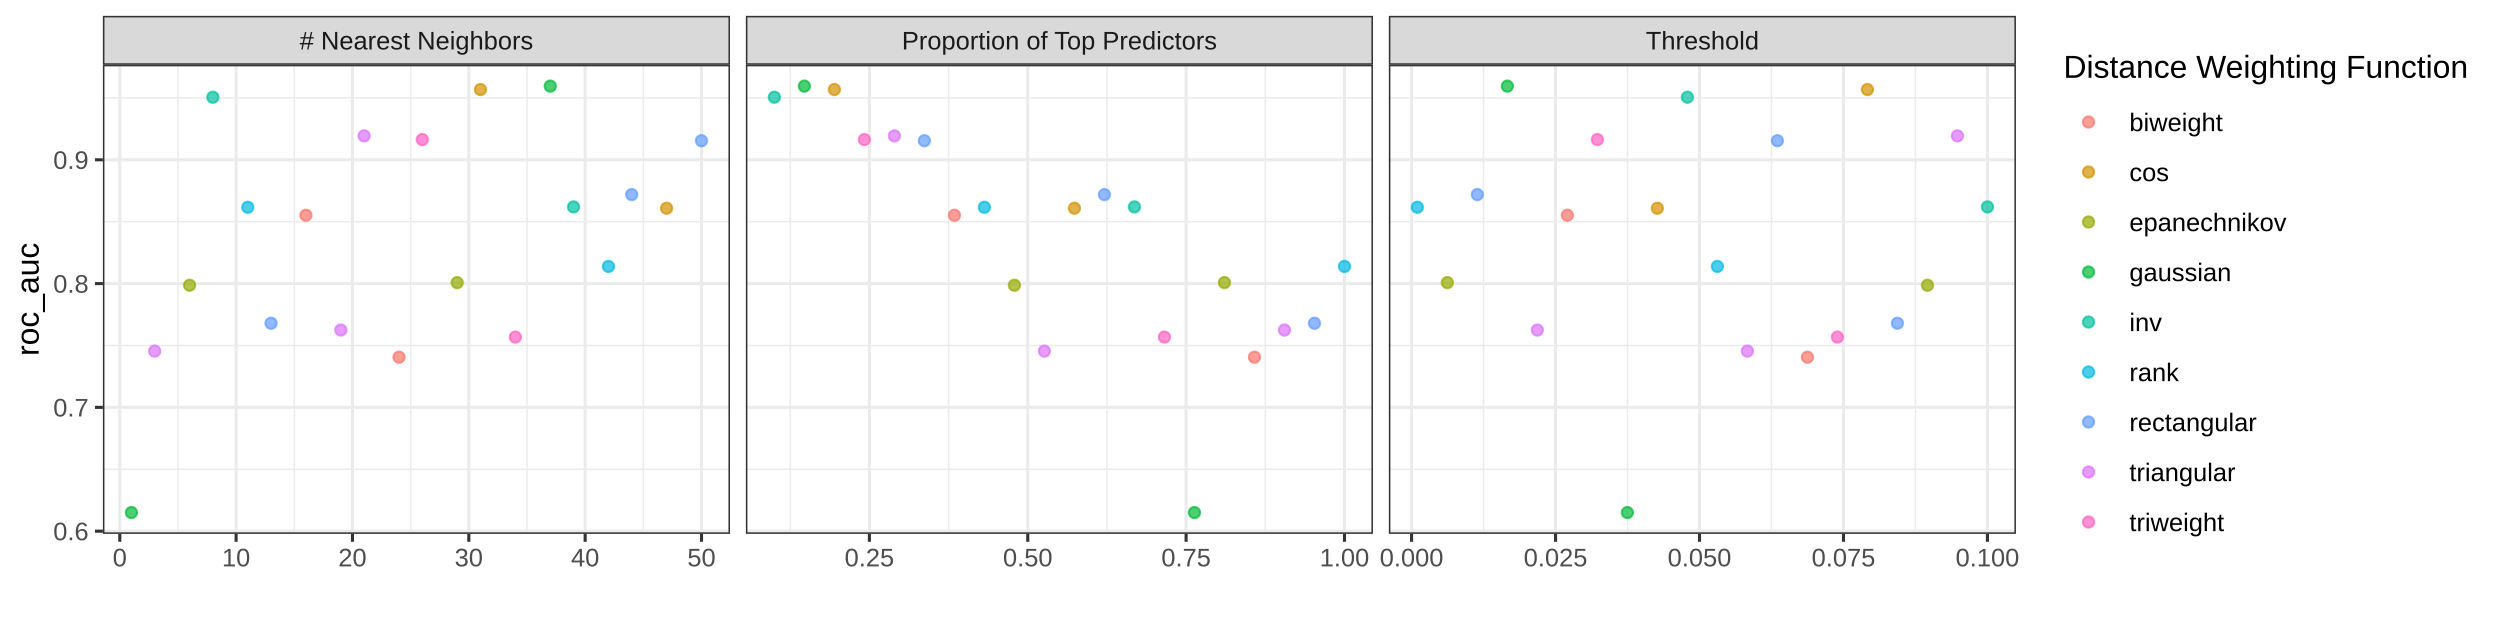
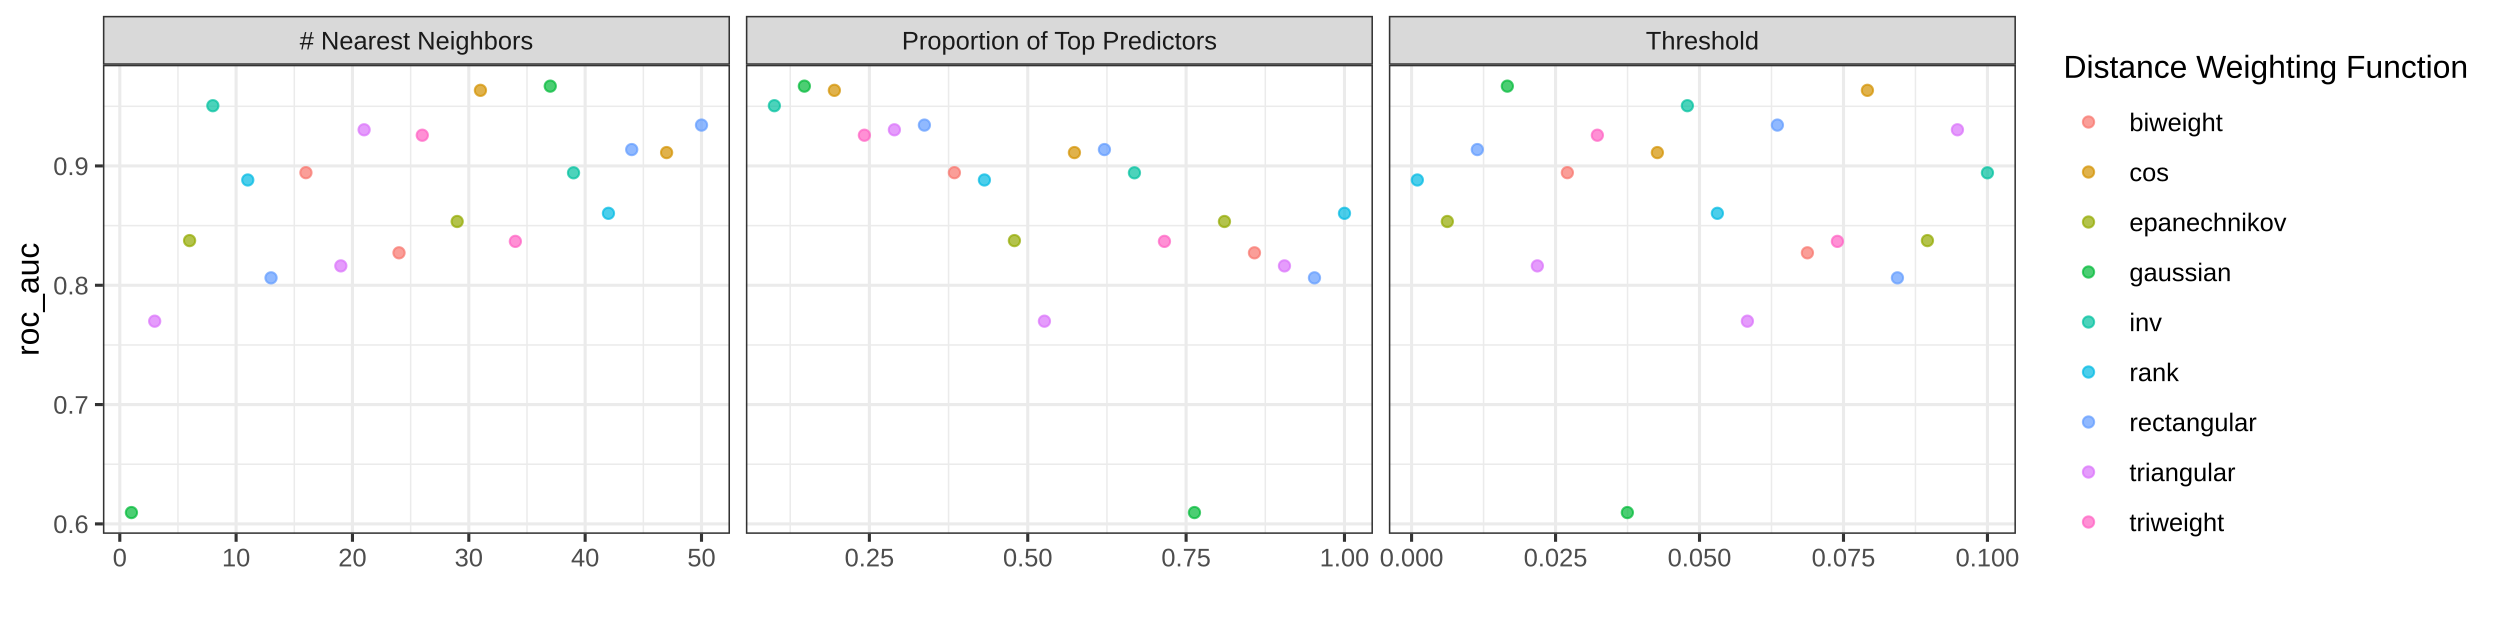
<svg xmlns="http://www.w3.org/2000/svg" width="864.00pt" height="216.00pt" viewBox="0 0 864.00 216.00">
  <g class="svglite">
    <defs>
      <style type="text/css">
    .svglite line, .svglite polyline, .svglite polygon, .svglite path, .svglite rect, .svglite circle {
      fill: none;
      stroke: #000000;
      stroke-linecap: round;
      stroke-linejoin: round;
      stroke-miterlimit: 10.00;
    }
    .svglite text {
      white-space: pre;
    }
    .svglite g.glyphgroup path {
      fill: inherit;
      stroke: none;
    }
  </style>
    </defs>
    <rect width="100%" height="100%" style="stroke: none; fill: none;" />
    <defs>
      <clipPath id="cpMC4wMHw4NjQuMDB8MC4wMHwyMTYuMDA=">
        <rect x="0.00" y="0.00" width="864.00" height="216.00" />
      </clipPath>
    </defs>
    <g clip-path="url(#cpMC4wMHw4NjQuMDB8MC4wMHwyMTYuMDA=)">
      <rect x="0.00" y="0.00" width="864.00" height="216.00" style="stroke-width: 1.07; stroke: #FFFFFF; fill: #FFFFFF;" />
    </g>
    <defs>
      <clipPath id="cpMzUuNTZ8MjUyLjI5fDIyLjQwfDE4NC41MA==">
        <rect x="35.56" y="22.40" width="216.73" height="162.11" />
      </clipPath>
    </defs>
    <g clip-path="url(#cpMzUuNTZ8MjUyLjI5fDIyLjQwfDE4NC41MA==)">
      <rect x="35.56" y="22.40" width="216.73" height="162.11" style="stroke-width: 1.07; stroke: none; fill: #FFFFFF;" />
-       <polyline points="35.56,162.18 252.29,162.18 " style="stroke-width: 0.53; stroke: #EBEBEB; stroke-linecap: butt;" />
-       <polyline points="35.56,119.40 252.29,119.40 " style="stroke-width: 0.53; stroke: #EBEBEB; stroke-linecap: butt;" />
-       <polyline points="35.56,76.62 252.29,76.62 " style="stroke-width: 0.53; stroke: #EBEBEB; stroke-linecap: butt;" />
-       <polyline points="35.56,33.84 252.29,33.84 " style="stroke-width: 0.53; stroke: #EBEBEB; stroke-linecap: butt;" />
+       <polyline points="35.56,160.44 252.29,160.44 " style="stroke-width: 0.53; stroke: #EBEBEB; stroke-linecap: butt;" />
+       <polyline points="35.56,119.21 252.29,119.21 " style="stroke-width: 0.53; stroke: #EBEBEB; stroke-linecap: butt;" />
+       <polyline points="35.56,77.97 252.29,77.97 " style="stroke-width: 0.53; stroke: #EBEBEB; stroke-linecap: butt;" />
+       <polyline points="35.56,36.73 252.29,36.73 " style="stroke-width: 0.53; stroke: #EBEBEB; stroke-linecap: butt;" />
      <polyline points="61.50,184.50 61.50,22.40 " style="stroke-width: 0.53; stroke: #EBEBEB; stroke-linecap: butt;" />
      <polyline points="101.71,184.50 101.71,22.40 " style="stroke-width: 0.53; stroke: #EBEBEB; stroke-linecap: butt;" />
      <polyline points="141.92,184.50 141.92,22.40 " style="stroke-width: 0.53; stroke: #EBEBEB; stroke-linecap: butt;" />
      <polyline points="182.13,184.50 182.13,22.40 " style="stroke-width: 0.53; stroke: #EBEBEB; stroke-linecap: butt;" />
      <polyline points="222.34,184.50 222.34,22.40 " style="stroke-width: 0.53; stroke: #EBEBEB; stroke-linecap: butt;" />
-       <polyline points="35.56,183.57 252.29,183.57 " style="stroke-width: 1.07; stroke: #EBEBEB; stroke-linecap: butt;" />
-       <polyline points="35.56,140.79 252.29,140.79 " style="stroke-width: 1.07; stroke: #EBEBEB; stroke-linecap: butt;" />
-       <polyline points="35.56,98.01 252.29,98.01 " style="stroke-width: 1.07; stroke: #EBEBEB; stroke-linecap: butt;" />
-       <polyline points="35.56,55.23 252.29,55.23 " style="stroke-width: 1.07; stroke: #EBEBEB; stroke-linecap: butt;" />
+       <polyline points="35.56,181.06 252.29,181.06 " style="stroke-width: 1.07; stroke: #EBEBEB; stroke-linecap: butt;" />
+       <polyline points="35.56,139.82 252.29,139.82 " style="stroke-width: 1.07; stroke: #EBEBEB; stroke-linecap: butt;" />
+       <polyline points="35.56,98.59 252.29,98.59 " style="stroke-width: 1.07; stroke: #EBEBEB; stroke-linecap: butt;" />
+       <polyline points="35.56,57.35 252.29,57.35 " style="stroke-width: 1.07; stroke: #EBEBEB; stroke-linecap: butt;" />
      <polyline points="41.40,184.50 41.40,22.40 " style="stroke-width: 1.07; stroke: #EBEBEB; stroke-linecap: butt;" />
      <polyline points="81.60,184.50 81.60,22.40 " style="stroke-width: 1.07; stroke: #EBEBEB; stroke-linecap: butt;" />
      <polyline points="121.81,184.50 121.81,22.40 " style="stroke-width: 1.07; stroke: #EBEBEB; stroke-linecap: butt;" />
      <polyline points="162.02,184.50 162.02,22.40 " style="stroke-width: 1.07; stroke: #EBEBEB; stroke-linecap: butt;" />
      <polyline points="202.23,184.50 202.23,22.40 " style="stroke-width: 1.07; stroke: #EBEBEB; stroke-linecap: butt;" />
      <polyline points="242.44,184.50 242.44,22.40 " style="stroke-width: 1.07; stroke: #EBEBEB; stroke-linecap: butt;" />
-       <circle cx="73.56" cy="33.60" r="1.95" style="stroke-width: 0.71; stroke: #00C19F; stroke-opacity: 0.70; fill: #00C19F; fill-opacity: 0.70;" />
+       <circle cx="73.56" cy="36.53" r="1.95" style="stroke-width: 0.71; stroke: #00C19F; stroke-opacity: 0.70; fill: #00C19F; fill-opacity: 0.70;" />
      <circle cx="190.17" cy="29.77" r="1.95" style="stroke-width: 0.71; stroke: #00BA38; stroke-opacity: 0.70; fill: #00BA38; fill-opacity: 0.70;" />
-       <circle cx="166.04" cy="30.94" r="1.95" style="stroke-width: 0.71; stroke: #D39200; stroke-opacity: 0.70; fill: #D39200; fill-opacity: 0.70;" />
-       <circle cx="145.94" cy="48.23" r="1.95" style="stroke-width: 0.71; stroke: #FF61C3; stroke-opacity: 0.70; fill: #FF61C3; fill-opacity: 0.70;" />
-       <circle cx="125.84" cy="46.96" r="1.95" style="stroke-width: 0.71; stroke: #DB72FB; stroke-opacity: 0.70; fill: #DB72FB; fill-opacity: 0.70;" />
-       <circle cx="242.44" cy="48.63" r="1.95" style="stroke-width: 0.71; stroke: #619CFF; stroke-opacity: 0.70; fill: #619CFF; fill-opacity: 0.70;" />
-       <circle cx="105.73" cy="74.38" r="1.95" style="stroke-width: 0.71; stroke: #F8766D; stroke-opacity: 0.70; fill: #F8766D; fill-opacity: 0.70;" />
-       <circle cx="85.63" cy="71.63" r="1.95" style="stroke-width: 0.71; stroke: #00B9E3; stroke-opacity: 0.70; fill: #00B9E3; fill-opacity: 0.70;" />
-       <circle cx="65.52" cy="98.58" r="1.95" style="stroke-width: 0.71; stroke: #93AA00; stroke-opacity: 0.70; fill: #93AA00; fill-opacity: 0.70;" />
-       <circle cx="53.46" cy="121.34" r="1.95" style="stroke-width: 0.71; stroke: #DB72FB; stroke-opacity: 0.70; fill: #DB72FB; fill-opacity: 0.70;" />
-       <circle cx="230.38" cy="71.96" r="1.95" style="stroke-width: 0.71; stroke: #D39200; stroke-opacity: 0.70; fill: #D39200; fill-opacity: 0.70;" />
-       <circle cx="218.32" cy="67.25" r="1.95" style="stroke-width: 0.71; stroke: #619CFF; stroke-opacity: 0.70; fill: #619CFF; fill-opacity: 0.70;" />
-       <circle cx="198.21" cy="71.51" r="1.95" style="stroke-width: 0.71; stroke: #00C19F; stroke-opacity: 0.70; fill: #00C19F; fill-opacity: 0.70;" />
-       <circle cx="178.11" cy="116.50" r="1.95" style="stroke-width: 0.71; stroke: #FF61C3; stroke-opacity: 0.70; fill: #FF61C3; fill-opacity: 0.70;" />
+       <circle cx="166.04" cy="31.22" r="1.95" style="stroke-width: 0.71; stroke: #D39200; stroke-opacity: 0.70; fill: #D39200; fill-opacity: 0.70;" />
+       <circle cx="145.94" cy="46.73" r="1.95" style="stroke-width: 0.71; stroke: #FF61C3; stroke-opacity: 0.70; fill: #FF61C3; fill-opacity: 0.70;" />
+       <circle cx="125.84" cy="44.85" r="1.95" style="stroke-width: 0.71; stroke: #DB72FB; stroke-opacity: 0.70; fill: #DB72FB; fill-opacity: 0.70;" />
+       <circle cx="242.44" cy="43.23" r="1.95" style="stroke-width: 0.71; stroke: #619CFF; stroke-opacity: 0.70; fill: #619CFF; fill-opacity: 0.70;" />
+       <circle cx="105.73" cy="59.67" r="1.95" style="stroke-width: 0.71; stroke: #F8766D; stroke-opacity: 0.70; fill: #F8766D; fill-opacity: 0.70;" />
+       <circle cx="85.63" cy="62.20" r="1.95" style="stroke-width: 0.71; stroke: #00B9E3; stroke-opacity: 0.70; fill: #00B9E3; fill-opacity: 0.70;" />
+       <circle cx="65.52" cy="83.15" r="1.95" style="stroke-width: 0.71; stroke: #93AA00; stroke-opacity: 0.70; fill: #93AA00; fill-opacity: 0.70;" />
+       <circle cx="53.46" cy="111.00" r="1.95" style="stroke-width: 0.71; stroke: #DB72FB; stroke-opacity: 0.70; fill: #DB72FB; fill-opacity: 0.70;" />
+       <circle cx="230.38" cy="52.73" r="1.95" style="stroke-width: 0.71; stroke: #D39200; stroke-opacity: 0.70; fill: #D39200; fill-opacity: 0.70;" />
+       <circle cx="218.32" cy="51.69" r="1.95" style="stroke-width: 0.71; stroke: #619CFF; stroke-opacity: 0.70; fill: #619CFF; fill-opacity: 0.70;" />
+       <circle cx="198.21" cy="59.72" r="1.95" style="stroke-width: 0.71; stroke: #00C19F; stroke-opacity: 0.70; fill: #00C19F; fill-opacity: 0.70;" />
+       <circle cx="178.11" cy="83.42" r="1.95" style="stroke-width: 0.71; stroke: #FF61C3; stroke-opacity: 0.70; fill: #FF61C3; fill-opacity: 0.70;" />
      <circle cx="45.42" cy="177.14" r="1.95" style="stroke-width: 0.71; stroke: #00BA38; stroke-opacity: 0.70; fill: #00BA38; fill-opacity: 0.70;" />
-       <circle cx="158.00" cy="97.67" r="1.95" style="stroke-width: 0.71; stroke: #93AA00; stroke-opacity: 0.70; fill: #93AA00; fill-opacity: 0.70;" />
-       <circle cx="137.90" cy="123.45" r="1.95" style="stroke-width: 0.71; stroke: #F8766D; stroke-opacity: 0.70; fill: #F8766D; fill-opacity: 0.70;" />
-       <circle cx="117.79" cy="114.06" r="1.95" style="stroke-width: 0.71; stroke: #DB72FB; stroke-opacity: 0.70; fill: #DB72FB; fill-opacity: 0.70;" />
-       <circle cx="93.67" cy="111.71" r="1.95" style="stroke-width: 0.71; stroke: #619CFF; stroke-opacity: 0.70; fill: #619CFF; fill-opacity: 0.70;" />
-       <circle cx="210.28" cy="92.08" r="1.95" style="stroke-width: 0.71; stroke: #00B9E3; stroke-opacity: 0.70; fill: #00B9E3; fill-opacity: 0.70;" />
+       <circle cx="158.00" cy="76.55" r="1.95" style="stroke-width: 0.71; stroke: #93AA00; stroke-opacity: 0.70; fill: #93AA00; fill-opacity: 0.70;" />
+       <circle cx="137.90" cy="87.37" r="1.95" style="stroke-width: 0.71; stroke: #F8766D; stroke-opacity: 0.70; fill: #F8766D; fill-opacity: 0.70;" />
+       <circle cx="117.79" cy="91.89" r="1.95" style="stroke-width: 0.71; stroke: #DB72FB; stroke-opacity: 0.70; fill: #DB72FB; fill-opacity: 0.70;" />
+       <circle cx="93.67" cy="96.02" r="1.95" style="stroke-width: 0.71; stroke: #619CFF; stroke-opacity: 0.70; fill: #619CFF; fill-opacity: 0.70;" />
+       <circle cx="210.28" cy="73.72" r="1.95" style="stroke-width: 0.71; stroke: #00B9E3; stroke-opacity: 0.70; fill: #00B9E3; fill-opacity: 0.70;" />
      <rect x="35.56" y="22.40" width="216.73" height="162.11" style="stroke-width: 1.07; stroke: #333333;" />
    </g>
    <g clip-path="url(#cpMC4wMHw4NjQuMDB8MC4wMHwyMTYuMDA=)">
</g>
    <defs>
      <clipPath id="cpMjU3Ljc3fDQ3NC41MHwyMi40MHwxODQuNTA=">
        <rect x="257.77" y="22.40" width="216.73" height="162.11" />
      </clipPath>
    </defs>
    <g clip-path="url(#cpMjU3Ljc3fDQ3NC41MHwyMi40MHwxODQuNTA=)">
      <rect x="257.77" y="22.40" width="216.73" height="162.11" style="stroke-width: 1.07; stroke: none; fill: #FFFFFF;" />
-       <polyline points="257.77,162.18 474.50,162.18 " style="stroke-width: 0.53; stroke: #EBEBEB; stroke-linecap: butt;" />
-       <polyline points="257.77,119.40 474.50,119.40 " style="stroke-width: 0.53; stroke: #EBEBEB; stroke-linecap: butt;" />
-       <polyline points="257.77,76.62 474.50,76.62 " style="stroke-width: 0.53; stroke: #EBEBEB; stroke-linecap: butt;" />
-       <polyline points="257.77,33.84 474.50,33.84 " style="stroke-width: 0.53; stroke: #EBEBEB; stroke-linecap: butt;" />
+       <polyline points="257.77,160.44 474.50,160.44 " style="stroke-width: 0.53; stroke: #EBEBEB; stroke-linecap: butt;" />
+       <polyline points="257.77,119.21 474.50,119.21 " style="stroke-width: 0.53; stroke: #EBEBEB; stroke-linecap: butt;" />
+       <polyline points="257.77,77.97 474.50,77.97 " style="stroke-width: 0.53; stroke: #EBEBEB; stroke-linecap: butt;" />
+       <polyline points="257.77,36.73 474.50,36.73 " style="stroke-width: 0.53; stroke: #EBEBEB; stroke-linecap: butt;" />
      <polyline points="273.10,184.50 273.10,22.40 " style="stroke-width: 0.53; stroke: #EBEBEB; stroke-linecap: butt;" />
      <polyline points="327.83,184.50 327.83,22.40 " style="stroke-width: 0.53; stroke: #EBEBEB; stroke-linecap: butt;" />
      <polyline points="382.56,184.50 382.56,22.40 " style="stroke-width: 0.53; stroke: #EBEBEB; stroke-linecap: butt;" />
      <polyline points="437.29,184.50 437.29,22.40 " style="stroke-width: 0.53; stroke: #EBEBEB; stroke-linecap: butt;" />
-       <polyline points="257.77,183.57 474.50,183.57 " style="stroke-width: 1.07; stroke: #EBEBEB; stroke-linecap: butt;" />
-       <polyline points="257.77,140.79 474.50,140.79 " style="stroke-width: 1.07; stroke: #EBEBEB; stroke-linecap: butt;" />
-       <polyline points="257.77,98.01 474.50,98.01 " style="stroke-width: 1.07; stroke: #EBEBEB; stroke-linecap: butt;" />
-       <polyline points="257.77,55.23 474.50,55.23 " style="stroke-width: 1.07; stroke: #EBEBEB; stroke-linecap: butt;" />
+       <polyline points="257.77,181.06 474.50,181.06 " style="stroke-width: 1.07; stroke: #EBEBEB; stroke-linecap: butt;" />
+       <polyline points="257.77,139.82 474.50,139.82 " style="stroke-width: 1.07; stroke: #EBEBEB; stroke-linecap: butt;" />
+       <polyline points="257.77,98.59 474.50,98.59 " style="stroke-width: 1.07; stroke: #EBEBEB; stroke-linecap: butt;" />
+       <polyline points="257.77,57.35 474.50,57.35 " style="stroke-width: 1.07; stroke: #EBEBEB; stroke-linecap: butt;" />
      <polyline points="300.46,184.50 300.46,22.40 " style="stroke-width: 1.07; stroke: #EBEBEB; stroke-linecap: butt;" />
      <polyline points="355.19,184.50 355.19,22.40 " style="stroke-width: 1.07; stroke: #EBEBEB; stroke-linecap: butt;" />
      <polyline points="409.92,184.50 409.92,22.40 " style="stroke-width: 1.07; stroke: #EBEBEB; stroke-linecap: butt;" />
      <polyline points="464.65,184.50 464.65,22.40 " style="stroke-width: 1.07; stroke: #EBEBEB; stroke-linecap: butt;" />
-       <circle cx="267.62" cy="33.60" r="1.95" style="stroke-width: 0.71; stroke: #00C19F; stroke-opacity: 0.70; fill: #00C19F; fill-opacity: 0.70;" />
+       <circle cx="267.62" cy="36.53" r="1.95" style="stroke-width: 0.71; stroke: #00C19F; stroke-opacity: 0.70; fill: #00C19F; fill-opacity: 0.70;" />
      <circle cx="277.99" cy="29.77" r="1.95" style="stroke-width: 0.71; stroke: #00BA38; stroke-opacity: 0.70; fill: #00BA38; fill-opacity: 0.70;" />
-       <circle cx="288.36" cy="30.94" r="1.95" style="stroke-width: 0.71; stroke: #D39200; stroke-opacity: 0.70; fill: #D39200; fill-opacity: 0.70;" />
-       <circle cx="298.73" cy="48.23" r="1.95" style="stroke-width: 0.71; stroke: #FF61C3; stroke-opacity: 0.70; fill: #FF61C3; fill-opacity: 0.70;" />
-       <circle cx="309.10" cy="46.96" r="1.95" style="stroke-width: 0.71; stroke: #DB72FB; stroke-opacity: 0.70; fill: #DB72FB; fill-opacity: 0.70;" />
-       <circle cx="319.47" cy="48.63" r="1.95" style="stroke-width: 0.71; stroke: #619CFF; stroke-opacity: 0.70; fill: #619CFF; fill-opacity: 0.70;" />
-       <circle cx="329.84" cy="74.38" r="1.95" style="stroke-width: 0.71; stroke: #F8766D; stroke-opacity: 0.70; fill: #F8766D; fill-opacity: 0.70;" />
-       <circle cx="340.21" cy="71.63" r="1.95" style="stroke-width: 0.71; stroke: #00B9E3; stroke-opacity: 0.70; fill: #00B9E3; fill-opacity: 0.70;" />
-       <circle cx="350.58" cy="98.58" r="1.95" style="stroke-width: 0.71; stroke: #93AA00; stroke-opacity: 0.70; fill: #93AA00; fill-opacity: 0.70;" />
-       <circle cx="360.95" cy="121.34" r="1.95" style="stroke-width: 0.71; stroke: #DB72FB; stroke-opacity: 0.70; fill: #DB72FB; fill-opacity: 0.70;" />
-       <circle cx="371.32" cy="71.96" r="1.95" style="stroke-width: 0.71; stroke: #D39200; stroke-opacity: 0.70; fill: #D39200; fill-opacity: 0.70;" />
-       <circle cx="381.69" cy="67.25" r="1.95" style="stroke-width: 0.71; stroke: #619CFF; stroke-opacity: 0.70; fill: #619CFF; fill-opacity: 0.70;" />
-       <circle cx="392.06" cy="71.51" r="1.95" style="stroke-width: 0.71; stroke: #00C19F; stroke-opacity: 0.70; fill: #00C19F; fill-opacity: 0.70;" />
-       <circle cx="402.43" cy="116.50" r="1.95" style="stroke-width: 0.71; stroke: #FF61C3; stroke-opacity: 0.70; fill: #FF61C3; fill-opacity: 0.70;" />
+       <circle cx="288.36" cy="31.22" r="1.95" style="stroke-width: 0.71; stroke: #D39200; stroke-opacity: 0.70; fill: #D39200; fill-opacity: 0.70;" />
+       <circle cx="298.73" cy="46.73" r="1.95" style="stroke-width: 0.71; stroke: #FF61C3; stroke-opacity: 0.70; fill: #FF61C3; fill-opacity: 0.70;" />
+       <circle cx="309.10" cy="44.85" r="1.95" style="stroke-width: 0.71; stroke: #DB72FB; stroke-opacity: 0.70; fill: #DB72FB; fill-opacity: 0.70;" />
+       <circle cx="319.47" cy="43.23" r="1.95" style="stroke-width: 0.71; stroke: #619CFF; stroke-opacity: 0.70; fill: #619CFF; fill-opacity: 0.70;" />
+       <circle cx="329.84" cy="59.67" r="1.95" style="stroke-width: 0.71; stroke: #F8766D; stroke-opacity: 0.70; fill: #F8766D; fill-opacity: 0.70;" />
+       <circle cx="340.21" cy="62.20" r="1.95" style="stroke-width: 0.71; stroke: #00B9E3; stroke-opacity: 0.70; fill: #00B9E3; fill-opacity: 0.70;" />
+       <circle cx="350.58" cy="83.15" r="1.95" style="stroke-width: 0.71; stroke: #93AA00; stroke-opacity: 0.70; fill: #93AA00; fill-opacity: 0.70;" />
+       <circle cx="360.95" cy="111.00" r="1.95" style="stroke-width: 0.71; stroke: #DB72FB; stroke-opacity: 0.70; fill: #DB72FB; fill-opacity: 0.70;" />
+       <circle cx="371.32" cy="52.73" r="1.95" style="stroke-width: 0.71; stroke: #D39200; stroke-opacity: 0.70; fill: #D39200; fill-opacity: 0.70;" />
+       <circle cx="381.69" cy="51.69" r="1.95" style="stroke-width: 0.71; stroke: #619CFF; stroke-opacity: 0.70; fill: #619CFF; fill-opacity: 0.70;" />
+       <circle cx="392.06" cy="59.72" r="1.95" style="stroke-width: 0.71; stroke: #00C19F; stroke-opacity: 0.70; fill: #00C19F; fill-opacity: 0.70;" />
+       <circle cx="402.43" cy="83.42" r="1.95" style="stroke-width: 0.71; stroke: #FF61C3; stroke-opacity: 0.70; fill: #FF61C3; fill-opacity: 0.70;" />
      <circle cx="412.80" cy="177.14" r="1.95" style="stroke-width: 0.71; stroke: #00BA38; stroke-opacity: 0.70; fill: #00BA38; fill-opacity: 0.70;" />
-       <circle cx="423.17" cy="97.67" r="1.95" style="stroke-width: 0.71; stroke: #93AA00; stroke-opacity: 0.70; fill: #93AA00; fill-opacity: 0.70;" />
-       <circle cx="433.54" cy="123.45" r="1.95" style="stroke-width: 0.71; stroke: #F8766D; stroke-opacity: 0.70; fill: #F8766D; fill-opacity: 0.70;" />
-       <circle cx="443.91" cy="114.06" r="1.95" style="stroke-width: 0.71; stroke: #DB72FB; stroke-opacity: 0.70; fill: #DB72FB; fill-opacity: 0.70;" />
-       <circle cx="454.28" cy="111.71" r="1.95" style="stroke-width: 0.71; stroke: #619CFF; stroke-opacity: 0.70; fill: #619CFF; fill-opacity: 0.70;" />
-       <circle cx="464.65" cy="92.08" r="1.95" style="stroke-width: 0.71; stroke: #00B9E3; stroke-opacity: 0.70; fill: #00B9E3; fill-opacity: 0.70;" />
+       <circle cx="423.17" cy="76.55" r="1.95" style="stroke-width: 0.71; stroke: #93AA00; stroke-opacity: 0.70; fill: #93AA00; fill-opacity: 0.70;" />
+       <circle cx="433.54" cy="87.37" r="1.95" style="stroke-width: 0.71; stroke: #F8766D; stroke-opacity: 0.70; fill: #F8766D; fill-opacity: 0.70;" />
+       <circle cx="443.91" cy="91.89" r="1.95" style="stroke-width: 0.71; stroke: #DB72FB; stroke-opacity: 0.70; fill: #DB72FB; fill-opacity: 0.70;" />
+       <circle cx="454.28" cy="96.02" r="1.95" style="stroke-width: 0.71; stroke: #619CFF; stroke-opacity: 0.70; fill: #619CFF; fill-opacity: 0.70;" />
+       <circle cx="464.65" cy="73.72" r="1.95" style="stroke-width: 0.71; stroke: #00B9E3; stroke-opacity: 0.70; fill: #00B9E3; fill-opacity: 0.70;" />
      <rect x="257.77" y="22.40" width="216.73" height="162.11" style="stroke-width: 1.07; stroke: #333333;" />
    </g>
    <g clip-path="url(#cpMC4wMHw4NjQuMDB8MC4wMHwyMTYuMDA=)">
</g>
    <defs>
      <clipPath id="cpNDc5Ljk4fDY5Ni43MXwyMi40MHwxODQuNTA=">
        <rect x="479.98" y="22.40" width="216.73" height="162.11" />
      </clipPath>
    </defs>
    <g clip-path="url(#cpNDc5Ljk4fDY5Ni43MXwyMi40MHwxODQuNTA=)">
      <rect x="479.98" y="22.40" width="216.73" height="162.11" style="stroke-width: 1.07; stroke: none; fill: #FFFFFF;" />
-       <polyline points="479.98,162.18 696.71,162.18 " style="stroke-width: 0.53; stroke: #EBEBEB; stroke-linecap: butt;" />
-       <polyline points="479.98,119.40 696.71,119.40 " style="stroke-width: 0.53; stroke: #EBEBEB; stroke-linecap: butt;" />
-       <polyline points="479.98,76.62 696.71,76.62 " style="stroke-width: 0.53; stroke: #EBEBEB; stroke-linecap: butt;" />
-       <polyline points="479.98,33.84 696.71,33.84 " style="stroke-width: 0.53; stroke: #EBEBEB; stroke-linecap: butt;" />
+       <polyline points="479.98,160.44 696.71,160.44 " style="stroke-width: 0.53; stroke: #EBEBEB; stroke-linecap: butt;" />
+       <polyline points="479.98,119.21 696.71,119.21 " style="stroke-width: 0.53; stroke: #EBEBEB; stroke-linecap: butt;" />
+       <polyline points="479.98,77.97 696.71,77.97 " style="stroke-width: 0.53; stroke: #EBEBEB; stroke-linecap: butt;" />
+       <polyline points="479.98,36.73 696.71,36.73 " style="stroke-width: 0.53; stroke: #EBEBEB; stroke-linecap: butt;" />
      <polyline points="512.72,184.50 512.72,22.40 " style="stroke-width: 0.53; stroke: #EBEBEB; stroke-linecap: butt;" />
      <polyline points="562.48,184.50 562.48,22.40 " style="stroke-width: 0.53; stroke: #EBEBEB; stroke-linecap: butt;" />
      <polyline points="612.23,184.50 612.23,22.40 " style="stroke-width: 0.53; stroke: #EBEBEB; stroke-linecap: butt;" />
      <polyline points="661.98,184.50 661.98,22.40 " style="stroke-width: 0.53; stroke: #EBEBEB; stroke-linecap: butt;" />
-       <polyline points="479.98,183.57 696.71,183.57 " style="stroke-width: 1.07; stroke: #EBEBEB; stroke-linecap: butt;" />
-       <polyline points="479.98,140.79 696.71,140.79 " style="stroke-width: 1.07; stroke: #EBEBEB; stroke-linecap: butt;" />
-       <polyline points="479.98,98.01 696.71,98.01 " style="stroke-width: 1.07; stroke: #EBEBEB; stroke-linecap: butt;" />
-       <polyline points="479.98,55.23 696.71,55.23 " style="stroke-width: 1.07; stroke: #EBEBEB; stroke-linecap: butt;" />
+       <polyline points="479.98,181.06 696.71,181.06 " style="stroke-width: 1.07; stroke: #EBEBEB; stroke-linecap: butt;" />
+       <polyline points="479.98,139.82 696.71,139.82 " style="stroke-width: 1.07; stroke: #EBEBEB; stroke-linecap: butt;" />
+       <polyline points="479.98,98.59 696.71,98.59 " style="stroke-width: 1.07; stroke: #EBEBEB; stroke-linecap: butt;" />
+       <polyline points="479.98,57.35 696.71,57.35 " style="stroke-width: 1.07; stroke: #EBEBEB; stroke-linecap: butt;" />
      <polyline points="487.84,184.50 487.84,22.40 " style="stroke-width: 1.07; stroke: #EBEBEB; stroke-linecap: butt;" />
      <polyline points="537.60,184.50 537.60,22.40 " style="stroke-width: 1.07; stroke: #EBEBEB; stroke-linecap: butt;" />
      <polyline points="587.35,184.50 587.35,22.40 " style="stroke-width: 1.07; stroke: #EBEBEB; stroke-linecap: butt;" />
      <polyline points="637.11,184.50 637.11,22.40 " style="stroke-width: 1.07; stroke: #EBEBEB; stroke-linecap: butt;" />
      <polyline points="686.86,184.50 686.86,22.40 " style="stroke-width: 1.07; stroke: #EBEBEB; stroke-linecap: butt;" />
-       <circle cx="583.16" cy="33.60" r="1.95" style="stroke-width: 0.71; stroke: #00C19F; stroke-opacity: 0.70; fill: #00C19F; fill-opacity: 0.70;" />
+       <circle cx="583.16" cy="36.53" r="1.95" style="stroke-width: 0.71; stroke: #00C19F; stroke-opacity: 0.70; fill: #00C19F; fill-opacity: 0.70;" />
      <circle cx="520.94" cy="29.77" r="1.95" style="stroke-width: 0.71; stroke: #00BA38; stroke-opacity: 0.70; fill: #00BA38; fill-opacity: 0.70;" />
-       <circle cx="645.38" cy="30.94" r="1.95" style="stroke-width: 0.71; stroke: #D39200; stroke-opacity: 0.70; fill: #D39200; fill-opacity: 0.70;" />
-       <circle cx="552.05" cy="48.23" r="1.95" style="stroke-width: 0.71; stroke: #FF61C3; stroke-opacity: 0.70; fill: #FF61C3; fill-opacity: 0.70;" />
-       <circle cx="676.49" cy="46.96" r="1.95" style="stroke-width: 0.71; stroke: #DB72FB; stroke-opacity: 0.70; fill: #DB72FB; fill-opacity: 0.70;" />
-       <circle cx="614.27" cy="48.63" r="1.95" style="stroke-width: 0.71; stroke: #619CFF; stroke-opacity: 0.70; fill: #619CFF; fill-opacity: 0.70;" />
-       <circle cx="541.68" cy="74.38" r="1.95" style="stroke-width: 0.71; stroke: #F8766D; stroke-opacity: 0.70; fill: #F8766D; fill-opacity: 0.70;" />
-       <circle cx="489.83" cy="71.63" r="1.95" style="stroke-width: 0.71; stroke: #00B9E3; stroke-opacity: 0.70; fill: #00B9E3; fill-opacity: 0.70;" />
-       <circle cx="666.12" cy="98.58" r="1.95" style="stroke-width: 0.71; stroke: #93AA00; stroke-opacity: 0.70; fill: #93AA00; fill-opacity: 0.70;" />
-       <circle cx="603.90" cy="121.34" r="1.95" style="stroke-width: 0.71; stroke: #DB72FB; stroke-opacity: 0.70; fill: #DB72FB; fill-opacity: 0.70;" />
-       <circle cx="572.79" cy="71.96" r="1.95" style="stroke-width: 0.71; stroke: #D39200; stroke-opacity: 0.70; fill: #D39200; fill-opacity: 0.70;" />
-       <circle cx="510.57" cy="67.25" r="1.95" style="stroke-width: 0.71; stroke: #619CFF; stroke-opacity: 0.70; fill: #619CFF; fill-opacity: 0.70;" />
-       <circle cx="686.86" cy="71.51" r="1.95" style="stroke-width: 0.71; stroke: #00C19F; stroke-opacity: 0.70; fill: #00C19F; fill-opacity: 0.70;" />
-       <circle cx="635.01" cy="116.50" r="1.95" style="stroke-width: 0.71; stroke: #FF61C3; stroke-opacity: 0.70; fill: #FF61C3; fill-opacity: 0.70;" />
+       <circle cx="645.38" cy="31.22" r="1.95" style="stroke-width: 0.71; stroke: #D39200; stroke-opacity: 0.70; fill: #D39200; fill-opacity: 0.70;" />
+       <circle cx="552.05" cy="46.73" r="1.95" style="stroke-width: 0.71; stroke: #FF61C3; stroke-opacity: 0.70; fill: #FF61C3; fill-opacity: 0.70;" />
+       <circle cx="676.49" cy="44.85" r="1.95" style="stroke-width: 0.71; stroke: #DB72FB; stroke-opacity: 0.70; fill: #DB72FB; fill-opacity: 0.70;" />
+       <circle cx="614.27" cy="43.23" r="1.95" style="stroke-width: 0.71; stroke: #619CFF; stroke-opacity: 0.70; fill: #619CFF; fill-opacity: 0.70;" />
+       <circle cx="541.68" cy="59.67" r="1.95" style="stroke-width: 0.71; stroke: #F8766D; stroke-opacity: 0.70; fill: #F8766D; fill-opacity: 0.70;" />
+       <circle cx="489.83" cy="62.20" r="1.95" style="stroke-width: 0.71; stroke: #00B9E3; stroke-opacity: 0.70; fill: #00B9E3; fill-opacity: 0.70;" />
+       <circle cx="666.12" cy="83.15" r="1.95" style="stroke-width: 0.71; stroke: #93AA00; stroke-opacity: 0.70; fill: #93AA00; fill-opacity: 0.70;" />
+       <circle cx="603.90" cy="111.00" r="1.95" style="stroke-width: 0.71; stroke: #DB72FB; stroke-opacity: 0.70; fill: #DB72FB; fill-opacity: 0.70;" />
+       <circle cx="572.79" cy="52.73" r="1.95" style="stroke-width: 0.71; stroke: #D39200; stroke-opacity: 0.70; fill: #D39200; fill-opacity: 0.70;" />
+       <circle cx="510.57" cy="51.69" r="1.95" style="stroke-width: 0.71; stroke: #619CFF; stroke-opacity: 0.70; fill: #619CFF; fill-opacity: 0.70;" />
+       <circle cx="686.86" cy="59.72" r="1.95" style="stroke-width: 0.71; stroke: #00C19F; stroke-opacity: 0.70; fill: #00C19F; fill-opacity: 0.70;" />
+       <circle cx="635.01" cy="83.42" r="1.95" style="stroke-width: 0.71; stroke: #FF61C3; stroke-opacity: 0.70; fill: #FF61C3; fill-opacity: 0.70;" />
      <circle cx="562.42" cy="177.14" r="1.95" style="stroke-width: 0.71; stroke: #00BA38; stroke-opacity: 0.70; fill: #00BA38; fill-opacity: 0.70;" />
-       <circle cx="500.20" cy="97.67" r="1.95" style="stroke-width: 0.71; stroke: #93AA00; stroke-opacity: 0.70; fill: #93AA00; fill-opacity: 0.70;" />
-       <circle cx="624.64" cy="123.45" r="1.95" style="stroke-width: 0.71; stroke: #F8766D; stroke-opacity: 0.70; fill: #F8766D; fill-opacity: 0.70;" />
-       <circle cx="531.31" cy="114.06" r="1.95" style="stroke-width: 0.71; stroke: #DB72FB; stroke-opacity: 0.70; fill: #DB72FB; fill-opacity: 0.70;" />
-       <circle cx="655.75" cy="111.71" r="1.95" style="stroke-width: 0.71; stroke: #619CFF; stroke-opacity: 0.70; fill: #619CFF; fill-opacity: 0.70;" />
-       <circle cx="593.53" cy="92.08" r="1.95" style="stroke-width: 0.71; stroke: #00B9E3; stroke-opacity: 0.70; fill: #00B9E3; fill-opacity: 0.70;" />
+       <circle cx="500.20" cy="76.55" r="1.95" style="stroke-width: 0.71; stroke: #93AA00; stroke-opacity: 0.70; fill: #93AA00; fill-opacity: 0.70;" />
+       <circle cx="624.64" cy="87.37" r="1.95" style="stroke-width: 0.71; stroke: #F8766D; stroke-opacity: 0.70; fill: #F8766D; fill-opacity: 0.70;" />
+       <circle cx="531.31" cy="91.89" r="1.95" style="stroke-width: 0.71; stroke: #DB72FB; stroke-opacity: 0.70; fill: #DB72FB; fill-opacity: 0.70;" />
+       <circle cx="655.75" cy="96.02" r="1.95" style="stroke-width: 0.71; stroke: #619CFF; stroke-opacity: 0.70; fill: #619CFF; fill-opacity: 0.70;" />
+       <circle cx="593.53" cy="73.72" r="1.95" style="stroke-width: 0.71; stroke: #00B9E3; stroke-opacity: 0.70; fill: #00B9E3; fill-opacity: 0.70;" />
      <rect x="479.98" y="22.40" width="216.73" height="162.11" style="stroke-width: 1.07; stroke: #333333;" />
    </g>
    <g clip-path="url(#cpMC4wMHw4NjQuMDB8MC4wMHwyMTYuMDA=)">
</g>
    <defs>
      <clipPath id="cpMzUuNTZ8MjUyLjI5fDUuNDh8MjIuNDA=">
        <rect x="35.56" y="5.48" width="216.73" height="16.92" />
      </clipPath>
    </defs>
    <g clip-path="url(#cpMzUuNTZ8MjUyLjI5fDUuNDh8MjIuNDA=)">
      <rect x="35.56" y="5.48" width="216.73" height="16.92" style="stroke-width: 1.07; stroke: #333333; fill: #D9D9D9;" />
      <text x="143.93" y="17.09" text-anchor="middle" style="font-size: 8.80px;fill: #1A1A1A; font-family: &quot;Arial&quot;;" textLength="80.66px" lengthAdjust="spacingAndGlyphs"># Nearest Neighbors</text>
    </g>
    <g clip-path="url(#cpMC4wMHw4NjQuMDB8MC4wMHwyMTYuMDA=)">
</g>
    <defs>
      <clipPath id="cpMjU3Ljc3fDQ3NC41MHw1LjQ4fDIyLjQw">
        <rect x="257.77" y="5.48" width="216.73" height="16.92" />
      </clipPath>
    </defs>
    <g clip-path="url(#cpMjU3Ljc3fDQ3NC41MHw1LjQ4fDIyLjQw)">
      <rect x="257.77" y="5.48" width="216.73" height="16.92" style="stroke-width: 1.07; stroke: #333333; fill: #D9D9D9;" />
      <text x="366.14" y="17.09" text-anchor="middle" style="font-size: 8.80px;fill: #1A1A1A; font-family: &quot;Arial&quot;;" textLength="108.83px" lengthAdjust="spacingAndGlyphs">Proportion of Top Predictors</text>
    </g>
    <g clip-path="url(#cpMC4wMHw4NjQuMDB8MC4wMHwyMTYuMDA=)">
</g>
    <defs>
      <clipPath id="cpNDc5Ljk4fDY5Ni43MXw1LjQ4fDIyLjQw">
        <rect x="479.98" y="5.48" width="216.73" height="16.92" />
      </clipPath>
    </defs>
    <g clip-path="url(#cpNDc5Ljk4fDY5Ni43MXw1LjQ4fDIyLjQw)">
      <rect x="479.98" y="5.48" width="216.73" height="16.92" style="stroke-width: 1.07; stroke: #333333; fill: #D9D9D9;" />
      <text x="588.35" y="17.09" text-anchor="middle" style="font-size: 8.80px;fill: #1A1A1A; font-family: &quot;Arial&quot;;" textLength="39.11px" lengthAdjust="spacingAndGlyphs">Threshold</text>
    </g>
    <g clip-path="url(#cpMC4wMHw4NjQuMDB8MC4wMHwyMTYuMDA=)">
      <polyline points="41.40,187.24 41.40,184.50 " style="stroke-width: 1.07; stroke: #333333; stroke-linecap: butt;" />
      <polyline points="81.60,187.24 81.60,184.50 " style="stroke-width: 1.07; stroke: #333333; stroke-linecap: butt;" />
      <polyline points="121.81,187.24 121.81,184.50 " style="stroke-width: 1.07; stroke: #333333; stroke-linecap: butt;" />
      <polyline points="162.02,187.24 162.02,184.50 " style="stroke-width: 1.07; stroke: #333333; stroke-linecap: butt;" />
      <polyline points="202.23,187.24 202.23,184.50 " style="stroke-width: 1.07; stroke: #333333; stroke-linecap: butt;" />
      <polyline points="242.44,187.24 242.44,184.50 " style="stroke-width: 1.07; stroke: #333333; stroke-linecap: butt;" />
      <text x="41.40" y="195.74" text-anchor="middle" style="font-size: 8.80px;fill: #4D4D4D; font-family: &quot;Arial&quot;;" textLength="4.89px" lengthAdjust="spacingAndGlyphs">0</text>
      <text x="81.60" y="195.74" text-anchor="middle" style="font-size: 8.80px;fill: #4D4D4D; font-family: &quot;Arial&quot;;" textLength="9.78px" lengthAdjust="spacingAndGlyphs">10</text>
      <text x="121.81" y="195.74" text-anchor="middle" style="font-size: 8.80px;fill: #4D4D4D; font-family: &quot;Arial&quot;;" textLength="9.78px" lengthAdjust="spacingAndGlyphs">20</text>
      <text x="162.02" y="195.74" text-anchor="middle" style="font-size: 8.80px;fill: #4D4D4D; font-family: &quot;Arial&quot;;" textLength="9.78px" lengthAdjust="spacingAndGlyphs">30</text>
      <text x="202.23" y="195.74" text-anchor="middle" style="font-size: 8.80px;fill: #4D4D4D; font-family: &quot;Arial&quot;;" textLength="9.78px" lengthAdjust="spacingAndGlyphs">40</text>
      <text x="242.44" y="195.74" text-anchor="middle" style="font-size: 8.80px;fill: #4D4D4D; font-family: &quot;Arial&quot;;" textLength="9.78px" lengthAdjust="spacingAndGlyphs">50</text>
      <polyline points="300.46,187.24 300.46,184.50 " style="stroke-width: 1.07; stroke: #333333; stroke-linecap: butt;" />
      <polyline points="355.19,187.24 355.19,184.50 " style="stroke-width: 1.07; stroke: #333333; stroke-linecap: butt;" />
      <polyline points="409.92,187.24 409.92,184.50 " style="stroke-width: 1.07; stroke: #333333; stroke-linecap: butt;" />
      <polyline points="464.65,187.24 464.65,184.50 " style="stroke-width: 1.07; stroke: #333333; stroke-linecap: butt;" />
      <text x="300.46" y="195.74" text-anchor="middle" style="font-size: 8.80px;fill: #4D4D4D; font-family: &quot;Arial&quot;;" textLength="17.11px" lengthAdjust="spacingAndGlyphs">0.25</text>
      <text x="355.19" y="195.74" text-anchor="middle" style="font-size: 8.80px;fill: #4D4D4D; font-family: &quot;Arial&quot;;" textLength="17.11px" lengthAdjust="spacingAndGlyphs">0.50</text>
      <text x="409.92" y="195.74" text-anchor="middle" style="font-size: 8.80px;fill: #4D4D4D; font-family: &quot;Arial&quot;;" textLength="17.11px" lengthAdjust="spacingAndGlyphs">0.75</text>
      <text x="464.65" y="195.74" text-anchor="middle" style="font-size: 8.80px;fill: #4D4D4D; font-family: &quot;Arial&quot;;" textLength="17.11px" lengthAdjust="spacingAndGlyphs">1.00</text>
      <polyline points="487.84,187.24 487.84,184.50 " style="stroke-width: 1.07; stroke: #333333; stroke-linecap: butt;" />
      <polyline points="537.60,187.24 537.60,184.50 " style="stroke-width: 1.07; stroke: #333333; stroke-linecap: butt;" />
      <polyline points="587.35,187.24 587.35,184.50 " style="stroke-width: 1.07; stroke: #333333; stroke-linecap: butt;" />
      <polyline points="637.11,187.24 637.11,184.50 " style="stroke-width: 1.07; stroke: #333333; stroke-linecap: butt;" />
      <polyline points="686.86,187.24 686.86,184.50 " style="stroke-width: 1.07; stroke: #333333; stroke-linecap: butt;" />
      <text x="487.84" y="195.74" text-anchor="middle" style="font-size: 8.80px;fill: #4D4D4D; font-family: &quot;Arial&quot;;" textLength="22.00px" lengthAdjust="spacingAndGlyphs">0.000</text>
      <text x="537.60" y="195.74" text-anchor="middle" style="font-size: 8.80px;fill: #4D4D4D; font-family: &quot;Arial&quot;;" textLength="22.00px" lengthAdjust="spacingAndGlyphs">0.025</text>
      <text x="587.35" y="195.74" text-anchor="middle" style="font-size: 8.80px;fill: #4D4D4D; font-family: &quot;Arial&quot;;" textLength="22.00px" lengthAdjust="spacingAndGlyphs">0.050</text>
      <text x="637.11" y="195.74" text-anchor="middle" style="font-size: 8.80px;fill: #4D4D4D; font-family: &quot;Arial&quot;;" textLength="22.00px" lengthAdjust="spacingAndGlyphs">0.075</text>
      <text x="686.86" y="195.74" text-anchor="middle" style="font-size: 8.80px;fill: #4D4D4D; font-family: &quot;Arial&quot;;" textLength="22.00px" lengthAdjust="spacingAndGlyphs">0.100</text>
-       <text x="30.63" y="186.72" text-anchor="end" style="font-size: 8.80px;fill: #4D4D4D; font-family: &quot;Arial&quot;;" textLength="12.22px" lengthAdjust="spacingAndGlyphs">0.6</text>
-       <text x="30.63" y="143.94" text-anchor="end" style="font-size: 8.80px;fill: #4D4D4D; font-family: &quot;Arial&quot;;" textLength="12.22px" lengthAdjust="spacingAndGlyphs">0.7</text>
-       <text x="30.63" y="101.16" text-anchor="end" style="font-size: 8.80px;fill: #4D4D4D; font-family: &quot;Arial&quot;;" textLength="12.22px" lengthAdjust="spacingAndGlyphs">0.8</text>
-       <text x="30.63" y="58.38" text-anchor="end" style="font-size: 8.80px;fill: #4D4D4D; font-family: &quot;Arial&quot;;" textLength="12.22px" lengthAdjust="spacingAndGlyphs">0.9</text>
-       <polyline points="32.82,183.57 35.56,183.57 " style="stroke-width: 1.07; stroke: #333333; stroke-linecap: butt;" />
-       <polyline points="32.82,140.79 35.56,140.79 " style="stroke-width: 1.07; stroke: #333333; stroke-linecap: butt;" />
-       <polyline points="32.82,98.01 35.56,98.01 " style="stroke-width: 1.07; stroke: #333333; stroke-linecap: butt;" />
-       <polyline points="32.82,55.23 35.56,55.23 " style="stroke-width: 1.07; stroke: #333333; stroke-linecap: butt;" />
+       <text x="30.63" y="184.21" text-anchor="end" style="font-size: 8.80px;fill: #4D4D4D; font-family: &quot;Arial&quot;;" textLength="12.22px" lengthAdjust="spacingAndGlyphs">0.6</text>
+       <text x="30.63" y="142.97" text-anchor="end" style="font-size: 8.80px;fill: #4D4D4D; font-family: &quot;Arial&quot;;" textLength="12.22px" lengthAdjust="spacingAndGlyphs">0.7</text>
+       <text x="30.63" y="101.74" text-anchor="end" style="font-size: 8.80px;fill: #4D4D4D; font-family: &quot;Arial&quot;;" textLength="12.22px" lengthAdjust="spacingAndGlyphs">0.8</text>
+       <text x="30.63" y="60.50" text-anchor="end" style="font-size: 8.80px;fill: #4D4D4D; font-family: &quot;Arial&quot;;" textLength="12.22px" lengthAdjust="spacingAndGlyphs">0.9</text>
+       <polyline points="32.82,181.06 35.56,181.06 " style="stroke-width: 1.07; stroke: #333333; stroke-linecap: butt;" />
+       <polyline points="32.82,139.82 35.56,139.82 " style="stroke-width: 1.07; stroke: #333333; stroke-linecap: butt;" />
+       <polyline points="32.82,98.59 35.56,98.59 " style="stroke-width: 1.07; stroke: #333333; stroke-linecap: butt;" />
+       <polyline points="32.82,57.35 35.56,57.35 " style="stroke-width: 1.07; stroke: #333333; stroke-linecap: butt;" />
      <text transform="translate(13.36,103.45) rotate(-90)" text-anchor="middle" style="font-size: 11.00px; font-family: &quot;Arial&quot;;" textLength="39.16px" lengthAdjust="spacingAndGlyphs">roc_auc</text>
      <rect x="707.67" y="12.37" width="150.85" height="182.15" style="stroke-width: 1.07; stroke: none; fill: #FFFFFF;" />
      <text x="713.15" y="26.89" style="font-size: 11.00px; font-family: &quot;Arial&quot;;" textLength="139.89px" lengthAdjust="spacingAndGlyphs">Distance Weighting Function</text>
      <rect x="713.15" y="33.53" width="17.28" height="17.28" style="stroke-width: 1.07; stroke: none; fill: #FFFFFF;" />
      <circle cx="721.79" cy="42.17" r="1.95" style="stroke-width: 0.71; stroke: #F8766D; stroke-opacity: 0.70; fill: #F8766D; fill-opacity: 0.70;" />
      <rect x="713.15" y="50.81" width="17.28" height="17.28" style="stroke-width: 1.07; stroke: none; fill: #FFFFFF;" />
      <circle cx="721.79" cy="59.45" r="1.95" style="stroke-width: 0.71; stroke: #D39200; stroke-opacity: 0.70; fill: #D39200; fill-opacity: 0.70;" />
      <rect x="713.15" y="68.09" width="17.28" height="17.28" style="stroke-width: 1.07; stroke: none; fill: #FFFFFF;" />
      <circle cx="721.79" cy="76.73" r="1.95" style="stroke-width: 0.71; stroke: #93AA00; stroke-opacity: 0.70; fill: #93AA00; fill-opacity: 0.70;" />
      <rect x="713.15" y="85.37" width="17.28" height="17.28" style="stroke-width: 1.07; stroke: none; fill: #FFFFFF;" />
      <circle cx="721.79" cy="94.01" r="1.95" style="stroke-width: 0.71; stroke: #00BA38; stroke-opacity: 0.70; fill: #00BA38; fill-opacity: 0.70;" />
      <rect x="713.15" y="102.65" width="17.28" height="17.28" style="stroke-width: 1.07; stroke: none; fill: #FFFFFF;" />
      <circle cx="721.79" cy="111.29" r="1.95" style="stroke-width: 0.71; stroke: #00C19F; stroke-opacity: 0.70; fill: #00C19F; fill-opacity: 0.70;" />
      <rect x="713.15" y="119.93" width="17.28" height="17.28" style="stroke-width: 1.07; stroke: none; fill: #FFFFFF;" />
      <circle cx="721.79" cy="128.57" r="1.95" style="stroke-width: 0.71; stroke: #00B9E3; stroke-opacity: 0.70; fill: #00B9E3; fill-opacity: 0.70;" />
      <rect x="713.15" y="137.21" width="17.28" height="17.28" style="stroke-width: 1.07; stroke: none; fill: #FFFFFF;" />
      <circle cx="721.79" cy="145.85" r="1.95" style="stroke-width: 0.71; stroke: #619CFF; stroke-opacity: 0.70; fill: #619CFF; fill-opacity: 0.70;" />
      <rect x="713.15" y="154.49" width="17.28" height="17.28" style="stroke-width: 1.07; stroke: none; fill: #FFFFFF;" />
      <circle cx="721.79" cy="163.13" r="1.95" style="stroke-width: 0.71; stroke: #DB72FB; stroke-opacity: 0.70; fill: #DB72FB; fill-opacity: 0.70;" />
      <rect x="713.15" y="171.77" width="17.28" height="17.28" style="stroke-width: 1.07; stroke: none; fill: #FFFFFF;" />
      <circle cx="721.79" cy="180.41" r="1.95" style="stroke-width: 0.71; stroke: #FF61C3; stroke-opacity: 0.70; fill: #FF61C3; fill-opacity: 0.70;" />
      <text x="735.91" y="45.32" style="font-size: 8.80px; font-family: &quot;Arial&quot;;" textLength="32.27px" lengthAdjust="spacingAndGlyphs">biweight</text>
      <text x="735.91" y="62.60" style="font-size: 8.80px; font-family: &quot;Arial&quot;;" textLength="13.70px" lengthAdjust="spacingAndGlyphs">cos</text>
      <text x="735.91" y="79.88" style="font-size: 8.80px; font-family: &quot;Arial&quot;;" textLength="54.30px" lengthAdjust="spacingAndGlyphs">epanechnikov</text>
      <text x="735.91" y="97.16" style="font-size: 8.80px; font-family: &quot;Arial&quot;;" textLength="35.22px" lengthAdjust="spacingAndGlyphs">gaussian</text>
      <text x="735.91" y="114.44" style="font-size: 8.80px; font-family: &quot;Arial&quot;;" textLength="11.25px" lengthAdjust="spacingAndGlyphs">inv</text>
      <text x="735.91" y="131.72" style="font-size: 8.80px; font-family: &quot;Arial&quot;;" textLength="17.11px" lengthAdjust="spacingAndGlyphs">rank</text>
      <text x="735.91" y="149.00" style="font-size: 8.80px; font-family: &quot;Arial&quot;;" textLength="43.98px" lengthAdjust="spacingAndGlyphs">rectangular</text>
      <text x="735.91" y="166.28" style="font-size: 8.80px; font-family: &quot;Arial&quot;;" textLength="36.64px" lengthAdjust="spacingAndGlyphs">triangular</text>
      <text x="735.91" y="183.56" style="font-size: 8.80px; font-family: &quot;Arial&quot;;" textLength="32.73px" lengthAdjust="spacingAndGlyphs">triweight</text>
    </g>
  </g>
</svg>
